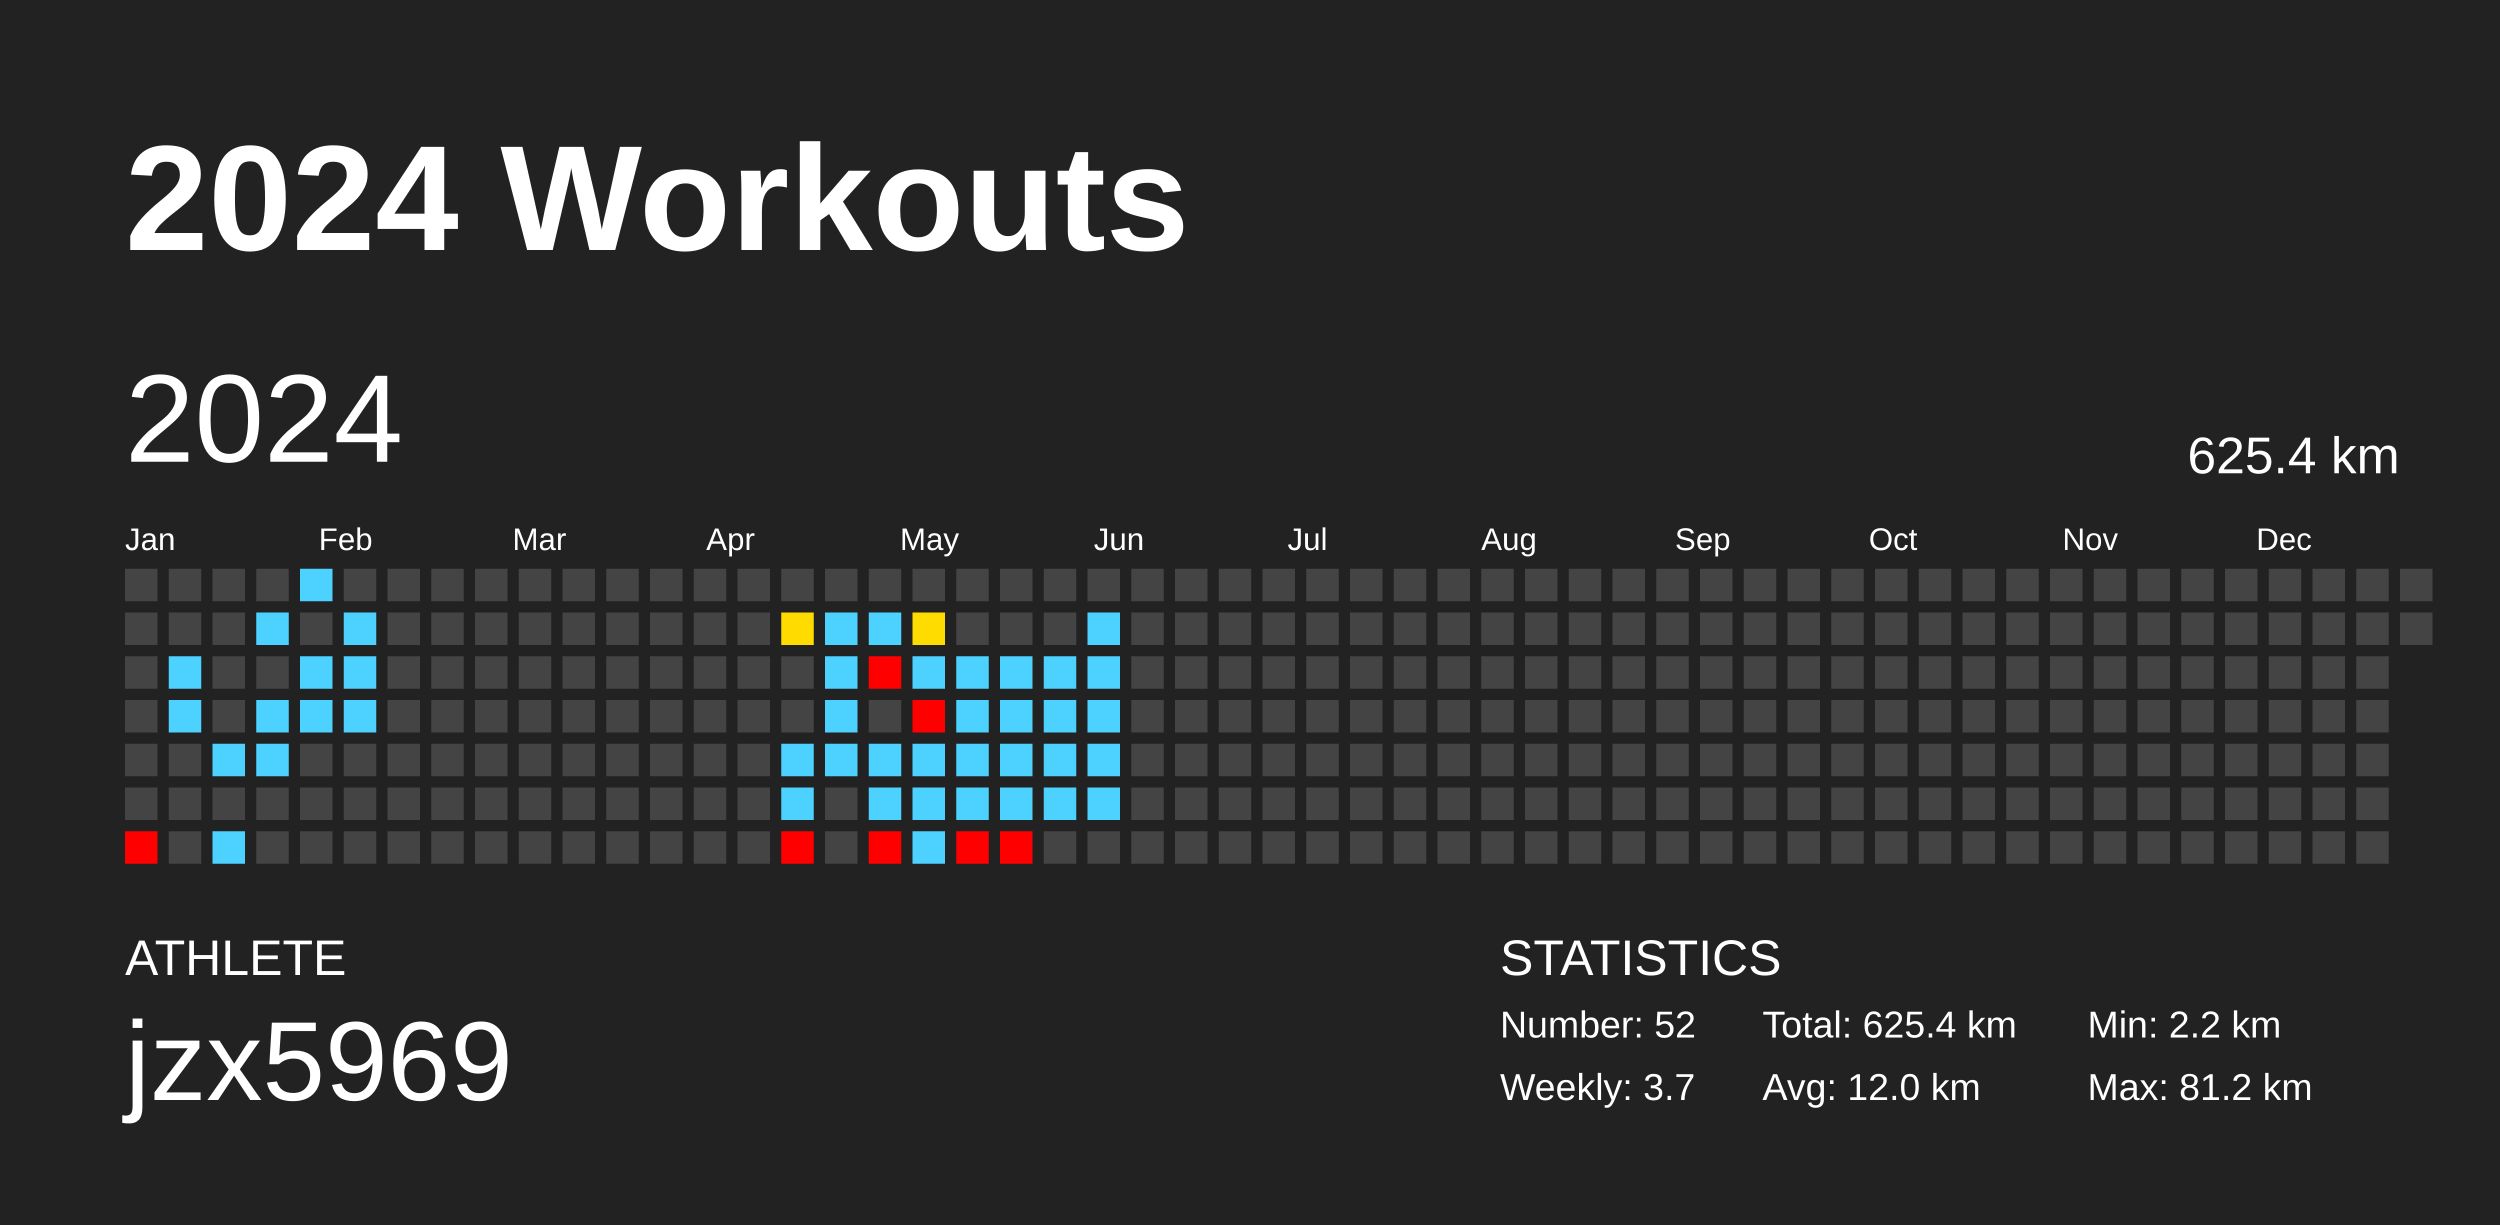
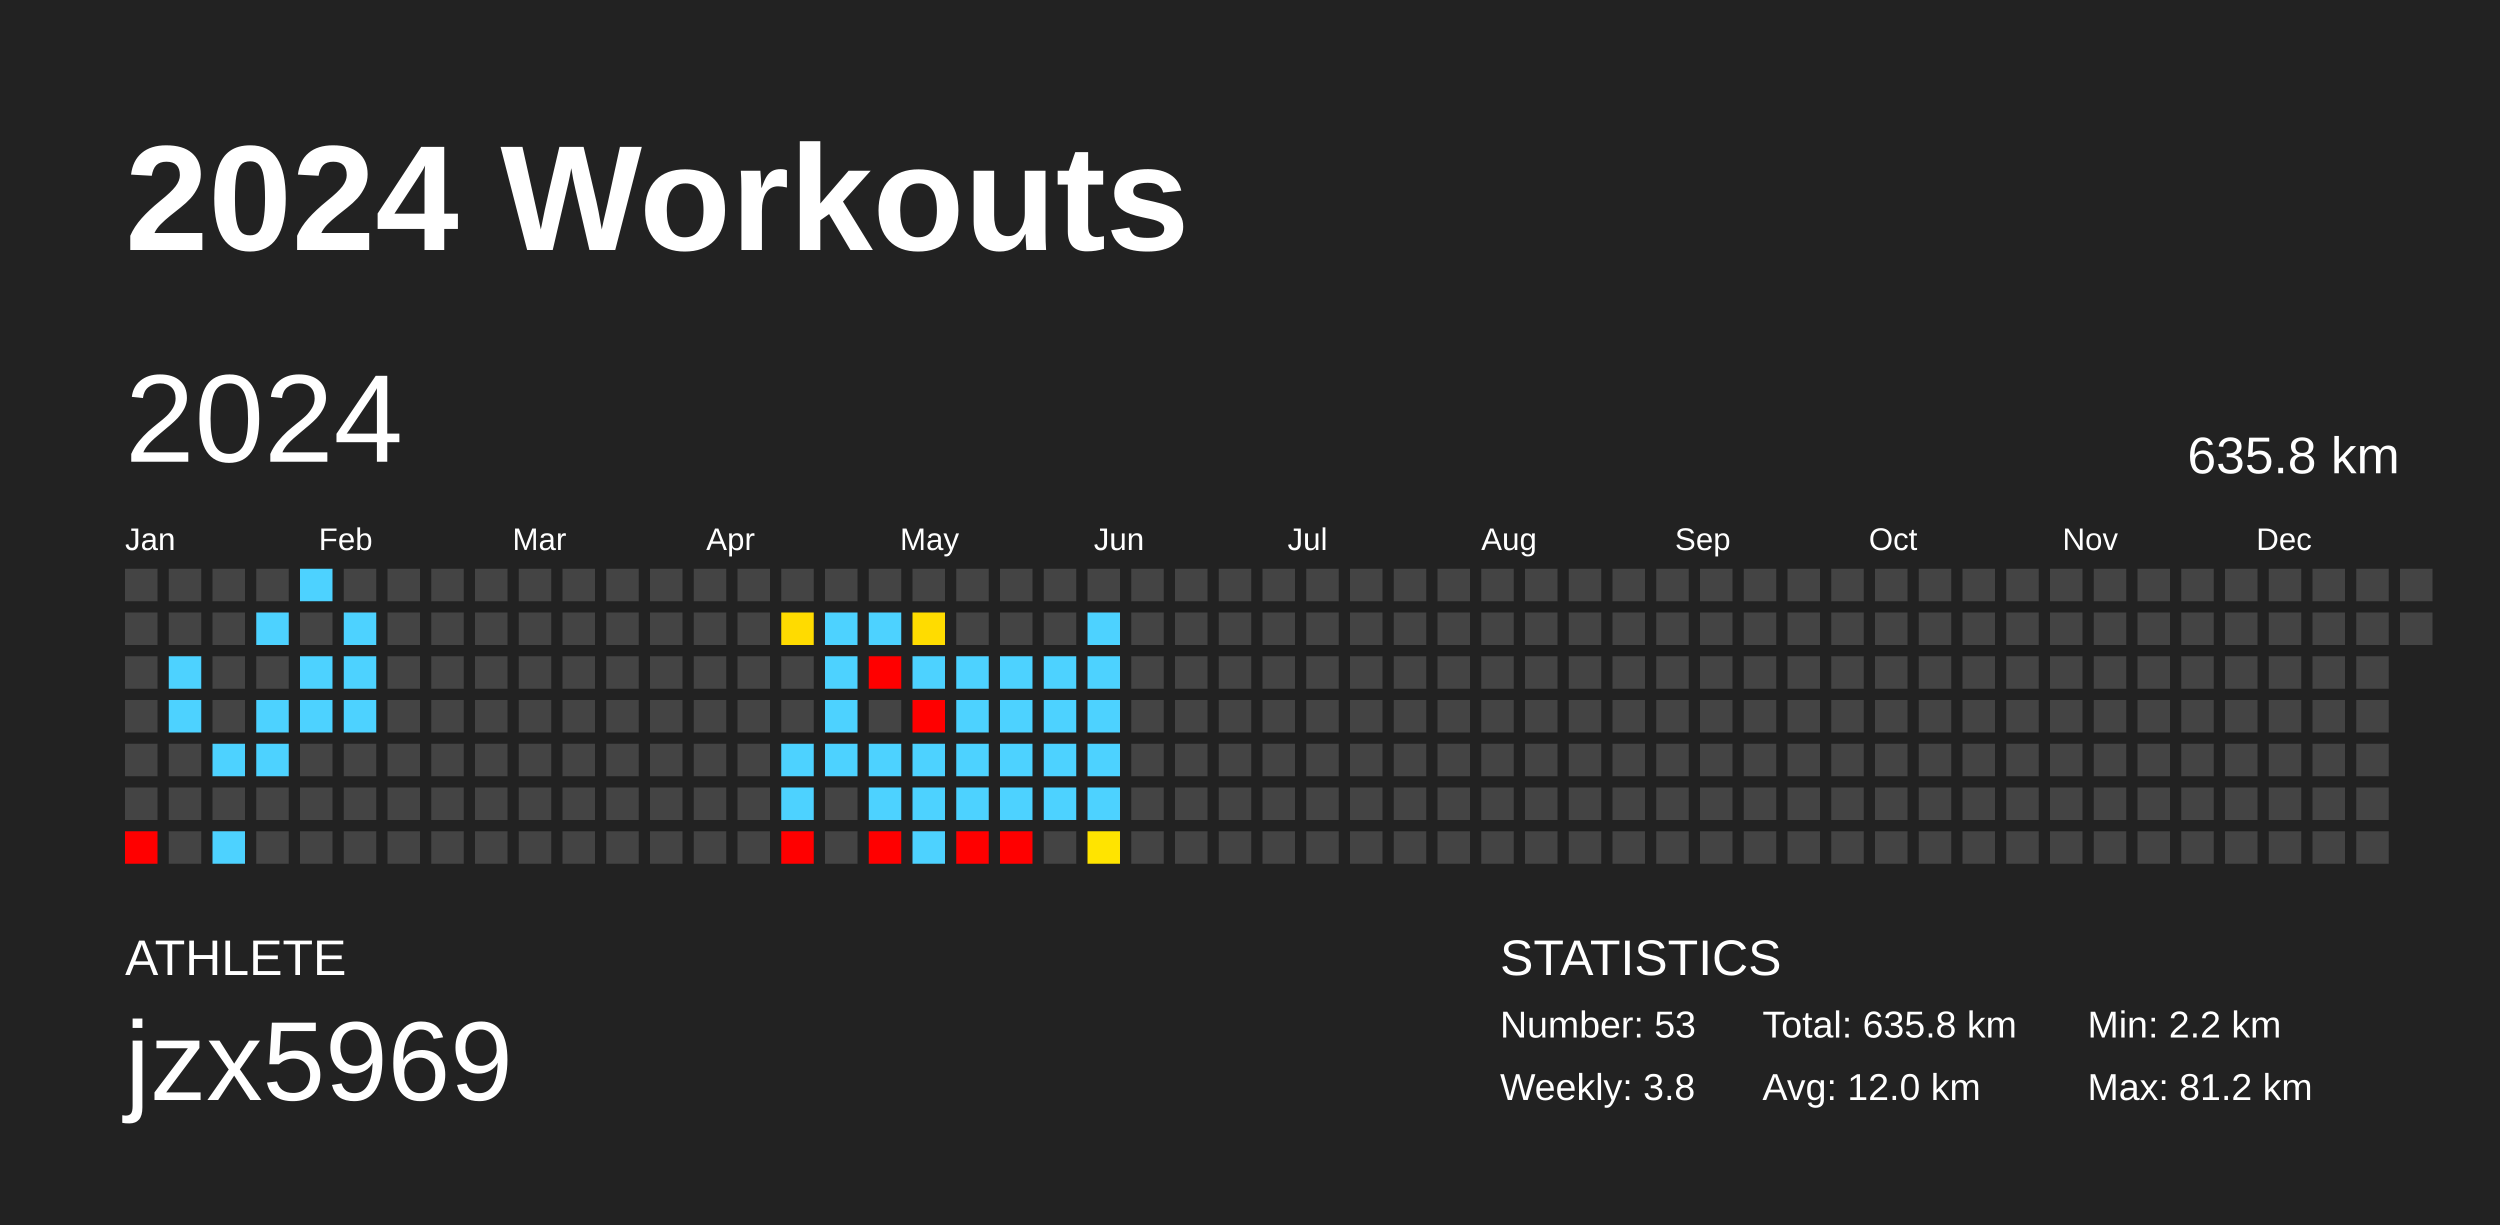
<svg xmlns="http://www.w3.org/2000/svg" baseProfile="full" height="98mm" version="1.1" viewBox="0,0,200,98" width="200mm">
  <defs />
  <rect fill="#222222" height="98" width="200" x="0" y="0" />
  <text fill="#FFFFFF" style="font-size:12px; font-family:Arial; font-weight:bold;" x="10" y="20">2024 Workouts</text>
  <text fill="#FFFFFF" style="font-size:4px; font-family:Arial" x="10" y="78">ATHLETE</text>
  <text fill="#FFFFFF" style="font-size:9px; font-family:Arial" x="10" y="88">jzx5969</text>
  <text fill="#FFFFFF" style="font-size:4px; font-family:Arial" x="120" y="78">STATISTICS</text>
-   <text fill="#FFFFFF" style="font-size:3px; font-family:Arial" x="120" y="83">Number: 52</text>
-   <text fill="#FFFFFF" style="font-size:3px; font-family:Arial" x="120" y="88">Weekly: 3.7</text>
-   <text fill="#FFFFFF" style="font-size:3px; font-family:Arial" x="141" y="83">Total: 625.4 km</text>
+   <text fill="#FFFFFF" style="font-size:3px; font-family:Arial" x="120" y="83">Number: 53</text>
+   <text fill="#FFFFFF" style="font-size:3px; font-family:Arial" x="120" y="88">Weekly: 3.8</text>
+   <text fill="#FFFFFF" style="font-size:3px; font-family:Arial" x="141" y="83">Total: 635.8 km</text>
  <text fill="#FFFFFF" style="font-size:3px; font-family:Arial" x="141" y="88">Avg: 12.0 km</text>
  <text fill="#FFFFFF" style="font-size:3px; font-family:Arial" x="167" y="83">Min: 2.2 km</text>
  <text fill="#FFFFFF" style="font-size:3px; font-family:Arial" x="167" y="88">Max: 81.2 km</text>
  <text dominant-baseline="hanging" fill="#FFFFFF" style="font-size:10.0px; font-family:Arial;" x="10" y="30">2024</text>
-   <text dominant-baseline="hanging" fill="#FFFFFF" style="font-size:4.125px; font-family:Arial;" x="175" y="35">625.4 km</text>
+   <text dominant-baseline="hanging" fill="#FFFFFF" style="font-size:4.125px; font-family:Arial;" x="175" y="35">635.8 km</text>
  <text fill="#FFFFFF" style="font-size:2.5px; font-family:Arial" x="10.0" y="44">Jan</text>
  <text fill="#FFFFFF" style="font-size:2.5px; font-family:Arial" x="25.5" y="44">Feb</text>
  <text fill="#FFFFFF" style="font-size:2.5px; font-family:Arial" x="41.0" y="44">Mar</text>
  <text fill="#FFFFFF" style="font-size:2.5px; font-family:Arial" x="56.5" y="44">Apr</text>
  <text fill="#FFFFFF" style="font-size:2.5px; font-family:Arial" x="72.0" y="44">May</text>
  <text fill="#FFFFFF" style="font-size:2.5px; font-family:Arial" x="87.5" y="44">Jun</text>
  <text fill="#FFFFFF" style="font-size:2.5px; font-family:Arial" x="103.0" y="44">Jul</text>
  <text fill="#FFFFFF" style="font-size:2.5px; font-family:Arial" x="118.5" y="44">Aug</text>
  <text fill="#FFFFFF" style="font-size:2.5px; font-family:Arial" x="134.0" y="44">Sep</text>
  <text fill="#FFFFFF" style="font-size:2.5px; font-family:Arial" x="149.5" y="44">Oct</text>
  <text fill="#FFFFFF" style="font-size:2.5px; font-family:Arial" x="165.0" y="44">Nov</text>
  <text fill="#FFFFFF" style="font-size:2.5px; font-family:Arial" x="180.5" y="44">Dec</text>
  <rect fill="#444444" height="2.6" width="2.6" x="10.0" y="45.5" />
  <rect fill="#444444" height="2.6" width="2.6" x="10.0" y="49.0" />
  <rect fill="#444444" height="2.6" width="2.6" x="10.0" y="52.5" />
  <rect fill="#444444" height="2.6" width="2.6" x="10.0" y="56.0" />
  <rect fill="#444444" height="2.6" width="2.6" x="10.0" y="59.5" />
  <rect fill="#444444" height="2.6" width="2.6" x="10.0" y="63.0" />
  <rect fill="red" height="2.6" width="2.6" x="10.0" y="66.5" />
  <rect fill="#444444" height="2.6" width="2.6" x="13.5" y="45.5" />
  <rect fill="#444444" height="2.6" width="2.6" x="13.5" y="49.0" />
  <rect fill="#4dd2ff" height="2.6" width="2.6" x="13.5" y="52.5" />
  <rect fill="#4dd2ff" height="2.6" width="2.6" x="13.5" y="56.0" />
  <rect fill="#444444" height="2.6" width="2.6" x="13.5" y="59.5" />
  <rect fill="#444444" height="2.6" width="2.6" x="13.5" y="63.0" />
  <rect fill="#444444" height="2.6" width="2.6" x="13.5" y="66.5" />
  <rect fill="#444444" height="2.6" width="2.6" x="17.0" y="45.5" />
  <rect fill="#444444" height="2.6" width="2.6" x="17.0" y="49.0" />
  <rect fill="#444444" height="2.6" width="2.6" x="17.0" y="52.5" />
  <rect fill="#444444" height="2.6" width="2.6" x="17.0" y="56.0" />
  <rect fill="#4dd2ff" height="2.6" width="2.6" x="17.0" y="59.5" />
  <rect fill="#444444" height="2.6" width="2.6" x="17.0" y="63.0" />
  <rect fill="#4dd2ff" height="2.6" width="2.6" x="17.0" y="66.5" />
  <rect fill="#444444" height="2.6" width="2.6" x="20.5" y="45.5" />
  <rect fill="#4dd2ff" height="2.6" width="2.6" x="20.5" y="49.0" />
  <rect fill="#444444" height="2.6" width="2.6" x="20.5" y="52.5" />
  <rect fill="#4dd2ff" height="2.6" width="2.6" x="20.5" y="56.0" />
  <rect fill="#4dd2ff" height="2.6" width="2.6" x="20.5" y="59.5" />
  <rect fill="#444444" height="2.6" width="2.6" x="20.5" y="63.0" />
  <rect fill="#444444" height="2.6" width="2.6" x="20.5" y="66.5" />
  <rect fill="#4dd2ff" height="2.6" width="2.6" x="24.0" y="45.5" />
  <rect fill="#444444" height="2.6" width="2.6" x="24.0" y="49.0" />
  <rect fill="#4dd2ff" height="2.6" width="2.6" x="24.0" y="52.5" />
  <rect fill="#4dd2ff" height="2.6" width="2.6" x="24.0" y="56.0" />
  <rect fill="#444444" height="2.6" width="2.6" x="24.0" y="59.5" />
  <rect fill="#444444" height="2.6" width="2.6" x="24.0" y="63.0" />
  <rect fill="#444444" height="2.6" width="2.6" x="24.0" y="66.5" />
  <rect fill="#444444" height="2.6" width="2.6" x="27.5" y="45.5" />
  <rect fill="#4dd2ff" height="2.6" width="2.6" x="27.5" y="49.0" />
  <rect fill="#4dd2ff" height="2.6" width="2.6" x="27.5" y="52.5" />
  <rect fill="#4dd2ff" height="2.6" width="2.6" x="27.5" y="56.0" />
  <rect fill="#444444" height="2.6" width="2.6" x="27.5" y="59.5" />
  <rect fill="#444444" height="2.6" width="2.6" x="27.5" y="63.0" />
  <rect fill="#444444" height="2.6" width="2.6" x="27.5" y="66.5" />
  <rect fill="#444444" height="2.6" width="2.6" x="31.0" y="45.5" />
  <rect fill="#444444" height="2.6" width="2.6" x="31.0" y="49.0" />
  <rect fill="#444444" height="2.6" width="2.6" x="31.0" y="52.5" />
  <rect fill="#444444" height="2.6" width="2.6" x="31.0" y="56.0" />
  <rect fill="#444444" height="2.6" width="2.6" x="31.0" y="59.5" />
  <rect fill="#444444" height="2.6" width="2.6" x="31.0" y="63.0" />
  <rect fill="#444444" height="2.6" width="2.6" x="31.0" y="66.5" />
  <rect fill="#444444" height="2.6" width="2.6" x="34.5" y="45.5" />
  <rect fill="#444444" height="2.6" width="2.6" x="34.5" y="49.0" />
  <rect fill="#444444" height="2.6" width="2.6" x="34.5" y="52.5" />
  <rect fill="#444444" height="2.6" width="2.6" x="34.5" y="56.0" />
  <rect fill="#444444" height="2.6" width="2.6" x="34.5" y="59.5" />
  <rect fill="#444444" height="2.6" width="2.6" x="34.5" y="63.0" />
  <rect fill="#444444" height="2.6" width="2.6" x="34.5" y="66.5" />
  <rect fill="#444444" height="2.6" width="2.6" x="38.0" y="45.5" />
  <rect fill="#444444" height="2.6" width="2.6" x="38.0" y="49.0" />
  <rect fill="#444444" height="2.6" width="2.6" x="38.0" y="52.5" />
  <rect fill="#444444" height="2.6" width="2.6" x="38.0" y="56.0" />
  <rect fill="#444444" height="2.6" width="2.6" x="38.0" y="59.5" />
  <rect fill="#444444" height="2.6" width="2.6" x="38.0" y="63.0" />
  <rect fill="#444444" height="2.6" width="2.6" x="38.0" y="66.5" />
  <rect fill="#444444" height="2.6" width="2.6" x="41.5" y="45.5" />
  <rect fill="#444444" height="2.6" width="2.6" x="41.5" y="49.0" />
  <rect fill="#444444" height="2.6" width="2.6" x="41.5" y="52.5" />
  <rect fill="#444444" height="2.6" width="2.6" x="41.5" y="56.0" />
  <rect fill="#444444" height="2.6" width="2.6" x="41.5" y="59.5" />
  <rect fill="#444444" height="2.6" width="2.6" x="41.5" y="63.0" />
  <rect fill="#444444" height="2.6" width="2.6" x="41.5" y="66.5" />
  <rect fill="#444444" height="2.6" width="2.6" x="45.0" y="45.5" />
  <rect fill="#444444" height="2.6" width="2.6" x="45.0" y="49.0" />
  <rect fill="#444444" height="2.6" width="2.6" x="45.0" y="52.5" />
  <rect fill="#444444" height="2.6" width="2.6" x="45.0" y="56.0" />
  <rect fill="#444444" height="2.6" width="2.6" x="45.0" y="59.5" />
  <rect fill="#444444" height="2.6" width="2.6" x="45.0" y="63.0" />
  <rect fill="#444444" height="2.6" width="2.6" x="45.0" y="66.5" />
  <rect fill="#444444" height="2.6" width="2.6" x="48.5" y="45.5" />
  <rect fill="#444444" height="2.6" width="2.6" x="48.5" y="49.0" />
  <rect fill="#444444" height="2.6" width="2.6" x="48.5" y="52.5" />
  <rect fill="#444444" height="2.6" width="2.6" x="48.5" y="56.0" />
  <rect fill="#444444" height="2.6" width="2.6" x="48.5" y="59.5" />
  <rect fill="#444444" height="2.6" width="2.6" x="48.5" y="63.0" />
  <rect fill="#444444" height="2.6" width="2.6" x="48.5" y="66.5" />
  <rect fill="#444444" height="2.6" width="2.6" x="52.0" y="45.5" />
  <rect fill="#444444" height="2.6" width="2.6" x="52.0" y="49.0" />
  <rect fill="#444444" height="2.6" width="2.6" x="52.0" y="52.5" />
  <rect fill="#444444" height="2.6" width="2.6" x="52.0" y="56.0" />
  <rect fill="#444444" height="2.6" width="2.6" x="52.0" y="59.5" />
  <rect fill="#444444" height="2.6" width="2.6" x="52.0" y="63.0" />
  <rect fill="#444444" height="2.6" width="2.6" x="52.0" y="66.5" />
  <rect fill="#444444" height="2.6" width="2.6" x="55.5" y="45.5" />
  <rect fill="#444444" height="2.6" width="2.6" x="55.5" y="49.0" />
  <rect fill="#444444" height="2.6" width="2.6" x="55.5" y="52.5" />
  <rect fill="#444444" height="2.6" width="2.6" x="55.5" y="56.0" />
  <rect fill="#444444" height="2.6" width="2.6" x="55.5" y="59.5" />
  <rect fill="#444444" height="2.6" width="2.6" x="55.5" y="63.0" />
  <rect fill="#444444" height="2.6" width="2.6" x="55.5" y="66.5" />
  <rect fill="#444444" height="2.6" width="2.6" x="59.0" y="45.5" />
  <rect fill="#444444" height="2.6" width="2.6" x="59.0" y="49.0" />
  <rect fill="#444444" height="2.6" width="2.6" x="59.0" y="52.5" />
  <rect fill="#444444" height="2.6" width="2.6" x="59.0" y="56.0" />
  <rect fill="#444444" height="2.6" width="2.6" x="59.0" y="59.5" />
  <rect fill="#444444" height="2.6" width="2.6" x="59.0" y="63.0" />
  <rect fill="#444444" height="2.6" width="2.6" x="59.0" y="66.5" />
  <rect fill="#444444" height="2.6" width="2.6" x="62.5" y="45.5" />
  <rect fill="#ffdb00" height="2.6" width="2.6" x="62.5" y="49.0" />
  <rect fill="#444444" height="2.6" width="2.6" x="62.5" y="52.5" />
  <rect fill="#444444" height="2.6" width="2.6" x="62.5" y="56.0" />
  <rect fill="#4dd2ff" height="2.6" width="2.6" x="62.5" y="59.5" />
  <rect fill="#4dd2ff" height="2.6" width="2.6" x="62.5" y="63.0" />
  <rect fill="red" height="2.6" width="2.6" x="62.5" y="66.5" />
  <rect fill="#444444" height="2.6" width="2.6" x="66.0" y="45.5" />
  <rect fill="#4dd2ff" height="2.6" width="2.6" x="66.0" y="49.0" />
  <rect fill="#4dd2ff" height="2.6" width="2.6" x="66.0" y="52.5" />
  <rect fill="#4dd2ff" height="2.6" width="2.6" x="66.0" y="56.0" />
  <rect fill="#4dd2ff" height="2.6" width="2.6" x="66.0" y="59.5" />
  <rect fill="#444444" height="2.6" width="2.6" x="66.0" y="63.0" />
  <rect fill="#444444" height="2.6" width="2.6" x="66.0" y="66.5" />
  <rect fill="#444444" height="2.6" width="2.6" x="69.5" y="45.5" />
  <rect fill="#4dd2ff" height="2.6" width="2.6" x="69.5" y="49.0" />
  <rect fill="red" height="2.6" width="2.6" x="69.5" y="52.5" />
  <rect fill="#444444" height="2.6" width="2.6" x="69.5" y="56.0" />
  <rect fill="#4dd2ff" height="2.6" width="2.6" x="69.5" y="59.5" />
  <rect fill="#4dd2ff" height="2.6" width="2.6" x="69.5" y="63.0" />
  <rect fill="red" height="2.6" width="2.6" x="69.5" y="66.5" />
  <rect fill="#444444" height="2.6" width="2.6" x="73.0" y="45.5" />
  <rect fill="#ffdc00" height="2.6" width="2.6" x="73.0" y="49.0" />
  <rect fill="#4dd2ff" height="2.6" width="2.6" x="73.0" y="52.5" />
  <rect fill="red" height="2.6" width="2.6" x="73.0" y="56.0" />
  <rect fill="#4dd2ff" height="2.6" width="2.6" x="73.0" y="59.5" />
  <rect fill="#4dd2ff" height="2.6" width="2.6" x="73.0" y="63.0" />
  <rect fill="#4dd2ff" height="2.6" width="2.6" x="73.0" y="66.5" />
  <rect fill="#444444" height="2.6" width="2.6" x="76.5" y="45.5" />
  <rect fill="#444444" height="2.6" width="2.6" x="76.5" y="49.0" />
  <rect fill="#4dd2ff" height="2.6" width="2.6" x="76.5" y="52.5" />
  <rect fill="#4dd2ff" height="2.6" width="2.6" x="76.5" y="56.0" />
  <rect fill="#4dd2ff" height="2.6" width="2.6" x="76.5" y="59.5" />
  <rect fill="#4dd2ff" height="2.6" width="2.6" x="76.5" y="63.0" />
  <rect fill="red" height="2.6" width="2.6" x="76.5" y="66.5" />
  <rect fill="#444444" height="2.6" width="2.6" x="80.0" y="45.5" />
  <rect fill="#444444" height="2.6" width="2.6" x="80.0" y="49.0" />
  <rect fill="#4dd2ff" height="2.6" width="2.6" x="80.0" y="52.5" />
  <rect fill="#4dd2ff" height="2.6" width="2.6" x="80.0" y="56.0" />
  <rect fill="#4dd2ff" height="2.6" width="2.6" x="80.0" y="59.5" />
  <rect fill="#4dd2ff" height="2.6" width="2.6" x="80.0" y="63.0" />
  <rect fill="red" height="2.6" width="2.6" x="80.0" y="66.5" />
  <rect fill="#444444" height="2.6" width="2.6" x="83.5" y="45.5" />
  <rect fill="#444444" height="2.6" width="2.6" x="83.5" y="49.0" />
  <rect fill="#4dd2ff" height="2.6" width="2.6" x="83.5" y="52.5" />
  <rect fill="#4dd2ff" height="2.6" width="2.6" x="83.5" y="56.0" />
  <rect fill="#4dd2ff" height="2.6" width="2.6" x="83.5" y="59.5" />
  <rect fill="#4dd2ff" height="2.6" width="2.6" x="83.5" y="63.0" />
  <rect fill="#444444" height="2.6" width="2.6" x="83.5" y="66.5" />
  <rect fill="#444444" height="2.6" width="2.6" x="87.0" y="45.5" />
  <rect fill="#4dd2ff" height="2.6" width="2.6" x="87.0" y="49.0" />
  <rect fill="#4dd2ff" height="2.6" width="2.6" x="87.0" y="52.5" />
  <rect fill="#4dd2ff" height="2.6" width="2.6" x="87.0" y="56.0" />
  <rect fill="#4dd2ff" height="2.6" width="2.6" x="87.0" y="59.5" />
  <rect fill="#4dd2ff" height="2.6" width="2.6" x="87.0" y="63.0" />
-   <rect fill="#444444" height="2.6" width="2.6" x="87.0" y="66.5" />
+   <rect fill="#ffe400" height="2.6" width="2.6" x="87.0" y="66.5" />
  <rect fill="#444444" height="2.6" width="2.6" x="90.5" y="45.5" />
  <rect fill="#444444" height="2.6" width="2.6" x="90.5" y="49.0" />
  <rect fill="#444444" height="2.6" width="2.6" x="90.5" y="52.5" />
  <rect fill="#444444" height="2.6" width="2.6" x="90.5" y="56.0" />
  <rect fill="#444444" height="2.6" width="2.6" x="90.5" y="59.5" />
  <rect fill="#444444" height="2.6" width="2.6" x="90.5" y="63.0" />
  <rect fill="#444444" height="2.6" width="2.6" x="90.5" y="66.5" />
  <rect fill="#444444" height="2.6" width="2.6" x="94.0" y="45.5" />
  <rect fill="#444444" height="2.6" width="2.6" x="94.0" y="49.0" />
  <rect fill="#444444" height="2.6" width="2.6" x="94.0" y="52.5" />
  <rect fill="#444444" height="2.6" width="2.6" x="94.0" y="56.0" />
  <rect fill="#444444" height="2.6" width="2.6" x="94.0" y="59.5" />
  <rect fill="#444444" height="2.6" width="2.6" x="94.0" y="63.0" />
  <rect fill="#444444" height="2.6" width="2.6" x="94.0" y="66.5" />
  <rect fill="#444444" height="2.6" width="2.6" x="97.5" y="45.5" />
  <rect fill="#444444" height="2.6" width="2.6" x="97.5" y="49.0" />
  <rect fill="#444444" height="2.6" width="2.6" x="97.5" y="52.5" />
  <rect fill="#444444" height="2.6" width="2.6" x="97.5" y="56.0" />
  <rect fill="#444444" height="2.6" width="2.6" x="97.5" y="59.5" />
  <rect fill="#444444" height="2.6" width="2.6" x="97.5" y="63.0" />
  <rect fill="#444444" height="2.6" width="2.6" x="97.5" y="66.5" />
  <rect fill="#444444" height="2.6" width="2.6" x="101.0" y="45.5" />
  <rect fill="#444444" height="2.6" width="2.6" x="101.0" y="49.0" />
  <rect fill="#444444" height="2.6" width="2.6" x="101.0" y="52.5" />
  <rect fill="#444444" height="2.6" width="2.6" x="101.0" y="56.0" />
  <rect fill="#444444" height="2.6" width="2.6" x="101.0" y="59.5" />
  <rect fill="#444444" height="2.6" width="2.6" x="101.0" y="63.0" />
  <rect fill="#444444" height="2.6" width="2.6" x="101.0" y="66.5" />
  <rect fill="#444444" height="2.6" width="2.6" x="104.5" y="45.5" />
  <rect fill="#444444" height="2.6" width="2.6" x="104.5" y="49.0" />
  <rect fill="#444444" height="2.6" width="2.6" x="104.5" y="52.5" />
  <rect fill="#444444" height="2.6" width="2.6" x="104.5" y="56.0" />
  <rect fill="#444444" height="2.6" width="2.6" x="104.5" y="59.5" />
  <rect fill="#444444" height="2.6" width="2.6" x="104.5" y="63.0" />
  <rect fill="#444444" height="2.6" width="2.6" x="104.5" y="66.5" />
  <rect fill="#444444" height="2.6" width="2.6" x="108.0" y="45.5" />
  <rect fill="#444444" height="2.6" width="2.6" x="108.0" y="49.0" />
  <rect fill="#444444" height="2.6" width="2.6" x="108.0" y="52.5" />
  <rect fill="#444444" height="2.6" width="2.6" x="108.0" y="56.0" />
  <rect fill="#444444" height="2.6" width="2.6" x="108.0" y="59.5" />
  <rect fill="#444444" height="2.6" width="2.6" x="108.0" y="63.0" />
  <rect fill="#444444" height="2.6" width="2.6" x="108.0" y="66.5" />
  <rect fill="#444444" height="2.6" width="2.6" x="111.5" y="45.5" />
  <rect fill="#444444" height="2.6" width="2.6" x="111.5" y="49.0" />
  <rect fill="#444444" height="2.6" width="2.6" x="111.5" y="52.5" />
  <rect fill="#444444" height="2.6" width="2.6" x="111.5" y="56.0" />
  <rect fill="#444444" height="2.6" width="2.6" x="111.5" y="59.5" />
  <rect fill="#444444" height="2.6" width="2.6" x="111.5" y="63.0" />
  <rect fill="#444444" height="2.6" width="2.6" x="111.5" y="66.5" />
  <rect fill="#444444" height="2.6" width="2.6" x="115.0" y="45.5" />
  <rect fill="#444444" height="2.6" width="2.6" x="115.0" y="49.0" />
  <rect fill="#444444" height="2.6" width="2.6" x="115.0" y="52.5" />
  <rect fill="#444444" height="2.6" width="2.6" x="115.0" y="56.0" />
  <rect fill="#444444" height="2.6" width="2.6" x="115.0" y="59.5" />
  <rect fill="#444444" height="2.6" width="2.6" x="115.0" y="63.0" />
  <rect fill="#444444" height="2.6" width="2.6" x="115.0" y="66.5" />
  <rect fill="#444444" height="2.6" width="2.6" x="118.5" y="45.5" />
  <rect fill="#444444" height="2.6" width="2.6" x="118.5" y="49.0" />
  <rect fill="#444444" height="2.6" width="2.6" x="118.5" y="52.5" />
  <rect fill="#444444" height="2.6" width="2.6" x="118.5" y="56.0" />
  <rect fill="#444444" height="2.6" width="2.6" x="118.5" y="59.5" />
  <rect fill="#444444" height="2.6" width="2.6" x="118.5" y="63.0" />
  <rect fill="#444444" height="2.6" width="2.6" x="118.5" y="66.5" />
  <rect fill="#444444" height="2.6" width="2.6" x="122.0" y="45.5" />
  <rect fill="#444444" height="2.6" width="2.6" x="122.0" y="49.0" />
  <rect fill="#444444" height="2.6" width="2.6" x="122.0" y="52.5" />
  <rect fill="#444444" height="2.6" width="2.6" x="122.0" y="56.0" />
  <rect fill="#444444" height="2.6" width="2.6" x="122.0" y="59.5" />
  <rect fill="#444444" height="2.6" width="2.6" x="122.0" y="63.0" />
  <rect fill="#444444" height="2.6" width="2.6" x="122.0" y="66.5" />
  <rect fill="#444444" height="2.6" width="2.6" x="125.5" y="45.5" />
  <rect fill="#444444" height="2.6" width="2.6" x="125.5" y="49.0" />
  <rect fill="#444444" height="2.6" width="2.6" x="125.5" y="52.5" />
  <rect fill="#444444" height="2.6" width="2.6" x="125.5" y="56.0" />
  <rect fill="#444444" height="2.6" width="2.6" x="125.5" y="59.5" />
  <rect fill="#444444" height="2.6" width="2.6" x="125.5" y="63.0" />
  <rect fill="#444444" height="2.6" width="2.6" x="125.5" y="66.5" />
  <rect fill="#444444" height="2.6" width="2.6" x="129.0" y="45.5" />
  <rect fill="#444444" height="2.6" width="2.6" x="129.0" y="49.0" />
  <rect fill="#444444" height="2.6" width="2.6" x="129.0" y="52.5" />
  <rect fill="#444444" height="2.6" width="2.6" x="129.0" y="56.0" />
  <rect fill="#444444" height="2.6" width="2.6" x="129.0" y="59.5" />
  <rect fill="#444444" height="2.6" width="2.6" x="129.0" y="63.0" />
  <rect fill="#444444" height="2.6" width="2.6" x="129.0" y="66.5" />
  <rect fill="#444444" height="2.6" width="2.6" x="132.5" y="45.5" />
  <rect fill="#444444" height="2.6" width="2.6" x="132.5" y="49.0" />
  <rect fill="#444444" height="2.6" width="2.6" x="132.5" y="52.5" />
  <rect fill="#444444" height="2.6" width="2.6" x="132.5" y="56.0" />
  <rect fill="#444444" height="2.6" width="2.6" x="132.5" y="59.5" />
  <rect fill="#444444" height="2.6" width="2.6" x="132.5" y="63.0" />
  <rect fill="#444444" height="2.6" width="2.6" x="132.5" y="66.5" />
  <rect fill="#444444" height="2.6" width="2.6" x="136.0" y="45.5" />
  <rect fill="#444444" height="2.6" width="2.6" x="136.0" y="49.0" />
  <rect fill="#444444" height="2.6" width="2.6" x="136.0" y="52.5" />
  <rect fill="#444444" height="2.6" width="2.6" x="136.0" y="56.0" />
  <rect fill="#444444" height="2.6" width="2.6" x="136.0" y="59.5" />
  <rect fill="#444444" height="2.6" width="2.6" x="136.0" y="63.0" />
  <rect fill="#444444" height="2.6" width="2.6" x="136.0" y="66.5" />
  <rect fill="#444444" height="2.6" width="2.6" x="139.5" y="45.5" />
  <rect fill="#444444" height="2.6" width="2.6" x="139.5" y="49.0" />
  <rect fill="#444444" height="2.6" width="2.6" x="139.5" y="52.5" />
  <rect fill="#444444" height="2.6" width="2.6" x="139.5" y="56.0" />
  <rect fill="#444444" height="2.6" width="2.6" x="139.5" y="59.5" />
  <rect fill="#444444" height="2.6" width="2.6" x="139.5" y="63.0" />
  <rect fill="#444444" height="2.6" width="2.6" x="139.5" y="66.5" />
  <rect fill="#444444" height="2.6" width="2.6" x="143.0" y="45.5" />
  <rect fill="#444444" height="2.6" width="2.6" x="143.0" y="49.0" />
  <rect fill="#444444" height="2.6" width="2.6" x="143.0" y="52.5" />
  <rect fill="#444444" height="2.6" width="2.6" x="143.0" y="56.0" />
  <rect fill="#444444" height="2.6" width="2.6" x="143.0" y="59.5" />
  <rect fill="#444444" height="2.6" width="2.6" x="143.0" y="63.0" />
  <rect fill="#444444" height="2.6" width="2.6" x="143.0" y="66.5" />
  <rect fill="#444444" height="2.6" width="2.6" x="146.5" y="45.5" />
  <rect fill="#444444" height="2.6" width="2.6" x="146.5" y="49.0" />
  <rect fill="#444444" height="2.6" width="2.6" x="146.5" y="52.5" />
  <rect fill="#444444" height="2.6" width="2.6" x="146.5" y="56.0" />
  <rect fill="#444444" height="2.6" width="2.6" x="146.5" y="59.5" />
  <rect fill="#444444" height="2.6" width="2.6" x="146.5" y="63.0" />
  <rect fill="#444444" height="2.6" width="2.6" x="146.5" y="66.5" />
  <rect fill="#444444" height="2.6" width="2.6" x="150.0" y="45.5" />
  <rect fill="#444444" height="2.6" width="2.6" x="150.0" y="49.0" />
  <rect fill="#444444" height="2.6" width="2.6" x="150.0" y="52.5" />
  <rect fill="#444444" height="2.6" width="2.6" x="150.0" y="56.0" />
  <rect fill="#444444" height="2.6" width="2.6" x="150.0" y="59.5" />
  <rect fill="#444444" height="2.6" width="2.6" x="150.0" y="63.0" />
  <rect fill="#444444" height="2.6" width="2.6" x="150.0" y="66.5" />
  <rect fill="#444444" height="2.6" width="2.6" x="153.5" y="45.5" />
  <rect fill="#444444" height="2.6" width="2.6" x="153.5" y="49.0" />
  <rect fill="#444444" height="2.6" width="2.6" x="153.5" y="52.5" />
  <rect fill="#444444" height="2.6" width="2.6" x="153.5" y="56.0" />
  <rect fill="#444444" height="2.6" width="2.6" x="153.5" y="59.5" />
  <rect fill="#444444" height="2.6" width="2.6" x="153.5" y="63.0" />
  <rect fill="#444444" height="2.6" width="2.6" x="153.5" y="66.5" />
  <rect fill="#444444" height="2.6" width="2.6" x="157.0" y="45.5" />
  <rect fill="#444444" height="2.6" width="2.6" x="157.0" y="49.0" />
  <rect fill="#444444" height="2.6" width="2.6" x="157.0" y="52.5" />
  <rect fill="#444444" height="2.6" width="2.6" x="157.0" y="56.0" />
  <rect fill="#444444" height="2.6" width="2.6" x="157.0" y="59.5" />
  <rect fill="#444444" height="2.6" width="2.6" x="157.0" y="63.0" />
  <rect fill="#444444" height="2.6" width="2.6" x="157.0" y="66.5" />
  <rect fill="#444444" height="2.6" width="2.6" x="160.5" y="45.5" />
  <rect fill="#444444" height="2.6" width="2.6" x="160.5" y="49.0" />
  <rect fill="#444444" height="2.6" width="2.6" x="160.5" y="52.5" />
  <rect fill="#444444" height="2.6" width="2.6" x="160.5" y="56.0" />
  <rect fill="#444444" height="2.6" width="2.6" x="160.5" y="59.5" />
  <rect fill="#444444" height="2.6" width="2.6" x="160.5" y="63.0" />
  <rect fill="#444444" height="2.6" width="2.6" x="160.5" y="66.5" />
  <rect fill="#444444" height="2.6" width="2.6" x="164.0" y="45.5" />
  <rect fill="#444444" height="2.6" width="2.6" x="164.0" y="49.0" />
  <rect fill="#444444" height="2.6" width="2.6" x="164.0" y="52.5" />
  <rect fill="#444444" height="2.6" width="2.6" x="164.0" y="56.0" />
  <rect fill="#444444" height="2.6" width="2.6" x="164.0" y="59.5" />
  <rect fill="#444444" height="2.6" width="2.6" x="164.0" y="63.0" />
  <rect fill="#444444" height="2.6" width="2.6" x="164.0" y="66.5" />
  <rect fill="#444444" height="2.6" width="2.6" x="167.5" y="45.5" />
  <rect fill="#444444" height="2.6" width="2.6" x="167.5" y="49.0" />
  <rect fill="#444444" height="2.6" width="2.6" x="167.5" y="52.5" />
  <rect fill="#444444" height="2.6" width="2.6" x="167.5" y="56.0" />
  <rect fill="#444444" height="2.6" width="2.6" x="167.5" y="59.5" />
  <rect fill="#444444" height="2.6" width="2.6" x="167.5" y="63.0" />
  <rect fill="#444444" height="2.6" width="2.6" x="167.5" y="66.5" />
  <rect fill="#444444" height="2.6" width="2.6" x="171.0" y="45.5" />
  <rect fill="#444444" height="2.6" width="2.6" x="171.0" y="49.0" />
  <rect fill="#444444" height="2.6" width="2.6" x="171.0" y="52.5" />
  <rect fill="#444444" height="2.6" width="2.6" x="171.0" y="56.0" />
  <rect fill="#444444" height="2.6" width="2.6" x="171.0" y="59.5" />
  <rect fill="#444444" height="2.6" width="2.6" x="171.0" y="63.0" />
  <rect fill="#444444" height="2.6" width="2.6" x="171.0" y="66.5" />
  <rect fill="#444444" height="2.6" width="2.6" x="174.5" y="45.5" />
  <rect fill="#444444" height="2.6" width="2.6" x="174.5" y="49.0" />
  <rect fill="#444444" height="2.6" width="2.6" x="174.5" y="52.5" />
  <rect fill="#444444" height="2.6" width="2.6" x="174.5" y="56.0" />
  <rect fill="#444444" height="2.6" width="2.6" x="174.5" y="59.5" />
  <rect fill="#444444" height="2.6" width="2.6" x="174.5" y="63.0" />
  <rect fill="#444444" height="2.6" width="2.6" x="174.5" y="66.5" />
  <rect fill="#444444" height="2.6" width="2.6" x="178.0" y="45.5" />
  <rect fill="#444444" height="2.6" width="2.6" x="178.0" y="49.0" />
  <rect fill="#444444" height="2.6" width="2.6" x="178.0" y="52.5" />
  <rect fill="#444444" height="2.6" width="2.6" x="178.0" y="56.0" />
  <rect fill="#444444" height="2.6" width="2.6" x="178.0" y="59.5" />
  <rect fill="#444444" height="2.6" width="2.6" x="178.0" y="63.0" />
  <rect fill="#444444" height="2.6" width="2.6" x="178.0" y="66.5" />
  <rect fill="#444444" height="2.6" width="2.6" x="181.5" y="45.5" />
  <rect fill="#444444" height="2.6" width="2.6" x="181.5" y="49.0" />
  <rect fill="#444444" height="2.6" width="2.6" x="181.5" y="52.5" />
  <rect fill="#444444" height="2.6" width="2.6" x="181.5" y="56.0" />
  <rect fill="#444444" height="2.6" width="2.6" x="181.5" y="59.5" />
  <rect fill="#444444" height="2.6" width="2.6" x="181.5" y="63.0" />
  <rect fill="#444444" height="2.6" width="2.6" x="181.5" y="66.5" />
  <rect fill="#444444" height="2.6" width="2.6" x="185.0" y="45.5" />
  <rect fill="#444444" height="2.6" width="2.6" x="185.0" y="49.0" />
  <rect fill="#444444" height="2.6" width="2.6" x="185.0" y="52.5" />
  <rect fill="#444444" height="2.6" width="2.6" x="185.0" y="56.0" />
  <rect fill="#444444" height="2.6" width="2.6" x="185.0" y="59.5" />
  <rect fill="#444444" height="2.6" width="2.6" x="185.0" y="63.0" />
  <rect fill="#444444" height="2.6" width="2.6" x="185.0" y="66.5" />
  <rect fill="#444444" height="2.6" width="2.6" x="188.5" y="45.5" />
  <rect fill="#444444" height="2.6" width="2.6" x="188.5" y="49.0" />
  <rect fill="#444444" height="2.6" width="2.6" x="188.5" y="52.5" />
  <rect fill="#444444" height="2.6" width="2.6" x="188.5" y="56.0" />
  <rect fill="#444444" height="2.6" width="2.6" x="188.5" y="59.5" />
  <rect fill="#444444" height="2.6" width="2.6" x="188.5" y="63.0" />
  <rect fill="#444444" height="2.6" width="2.6" x="188.5" y="66.5" />
  <rect fill="#444444" height="2.6" width="2.6" x="192.0" y="45.5" />
  <rect fill="#444444" height="2.6" width="2.6" x="192.0" y="49.0" />
</svg>
